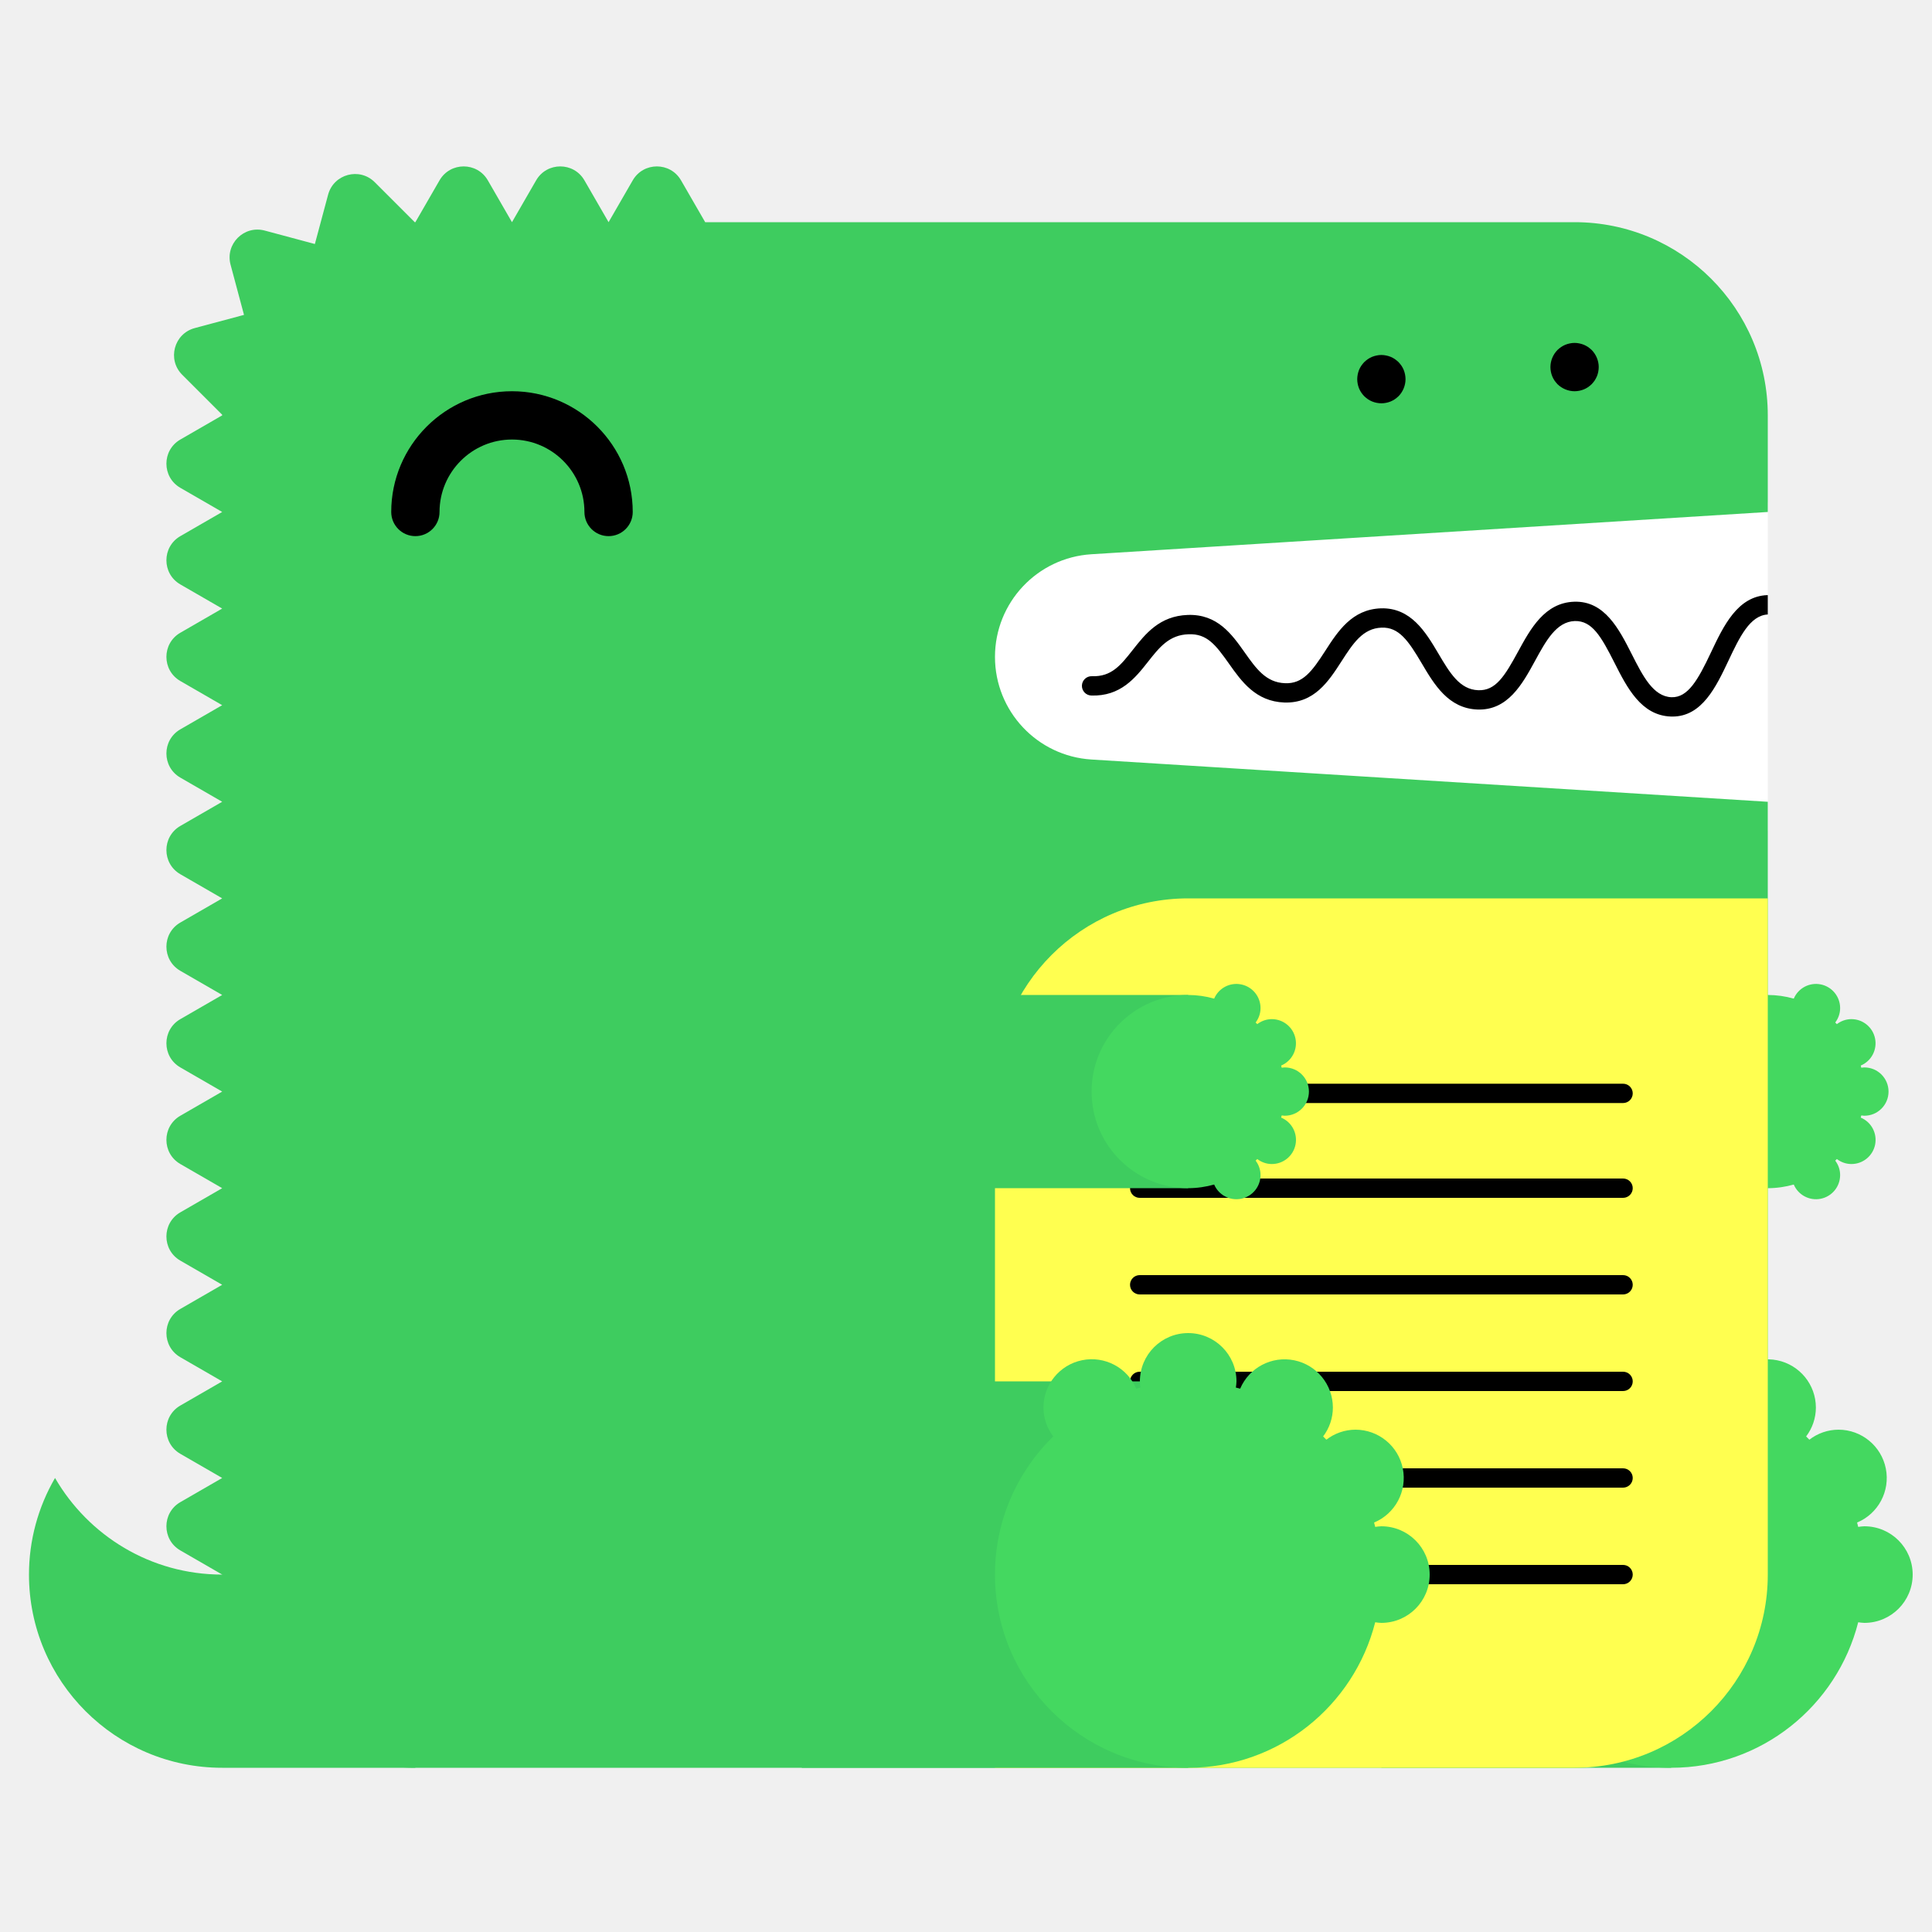
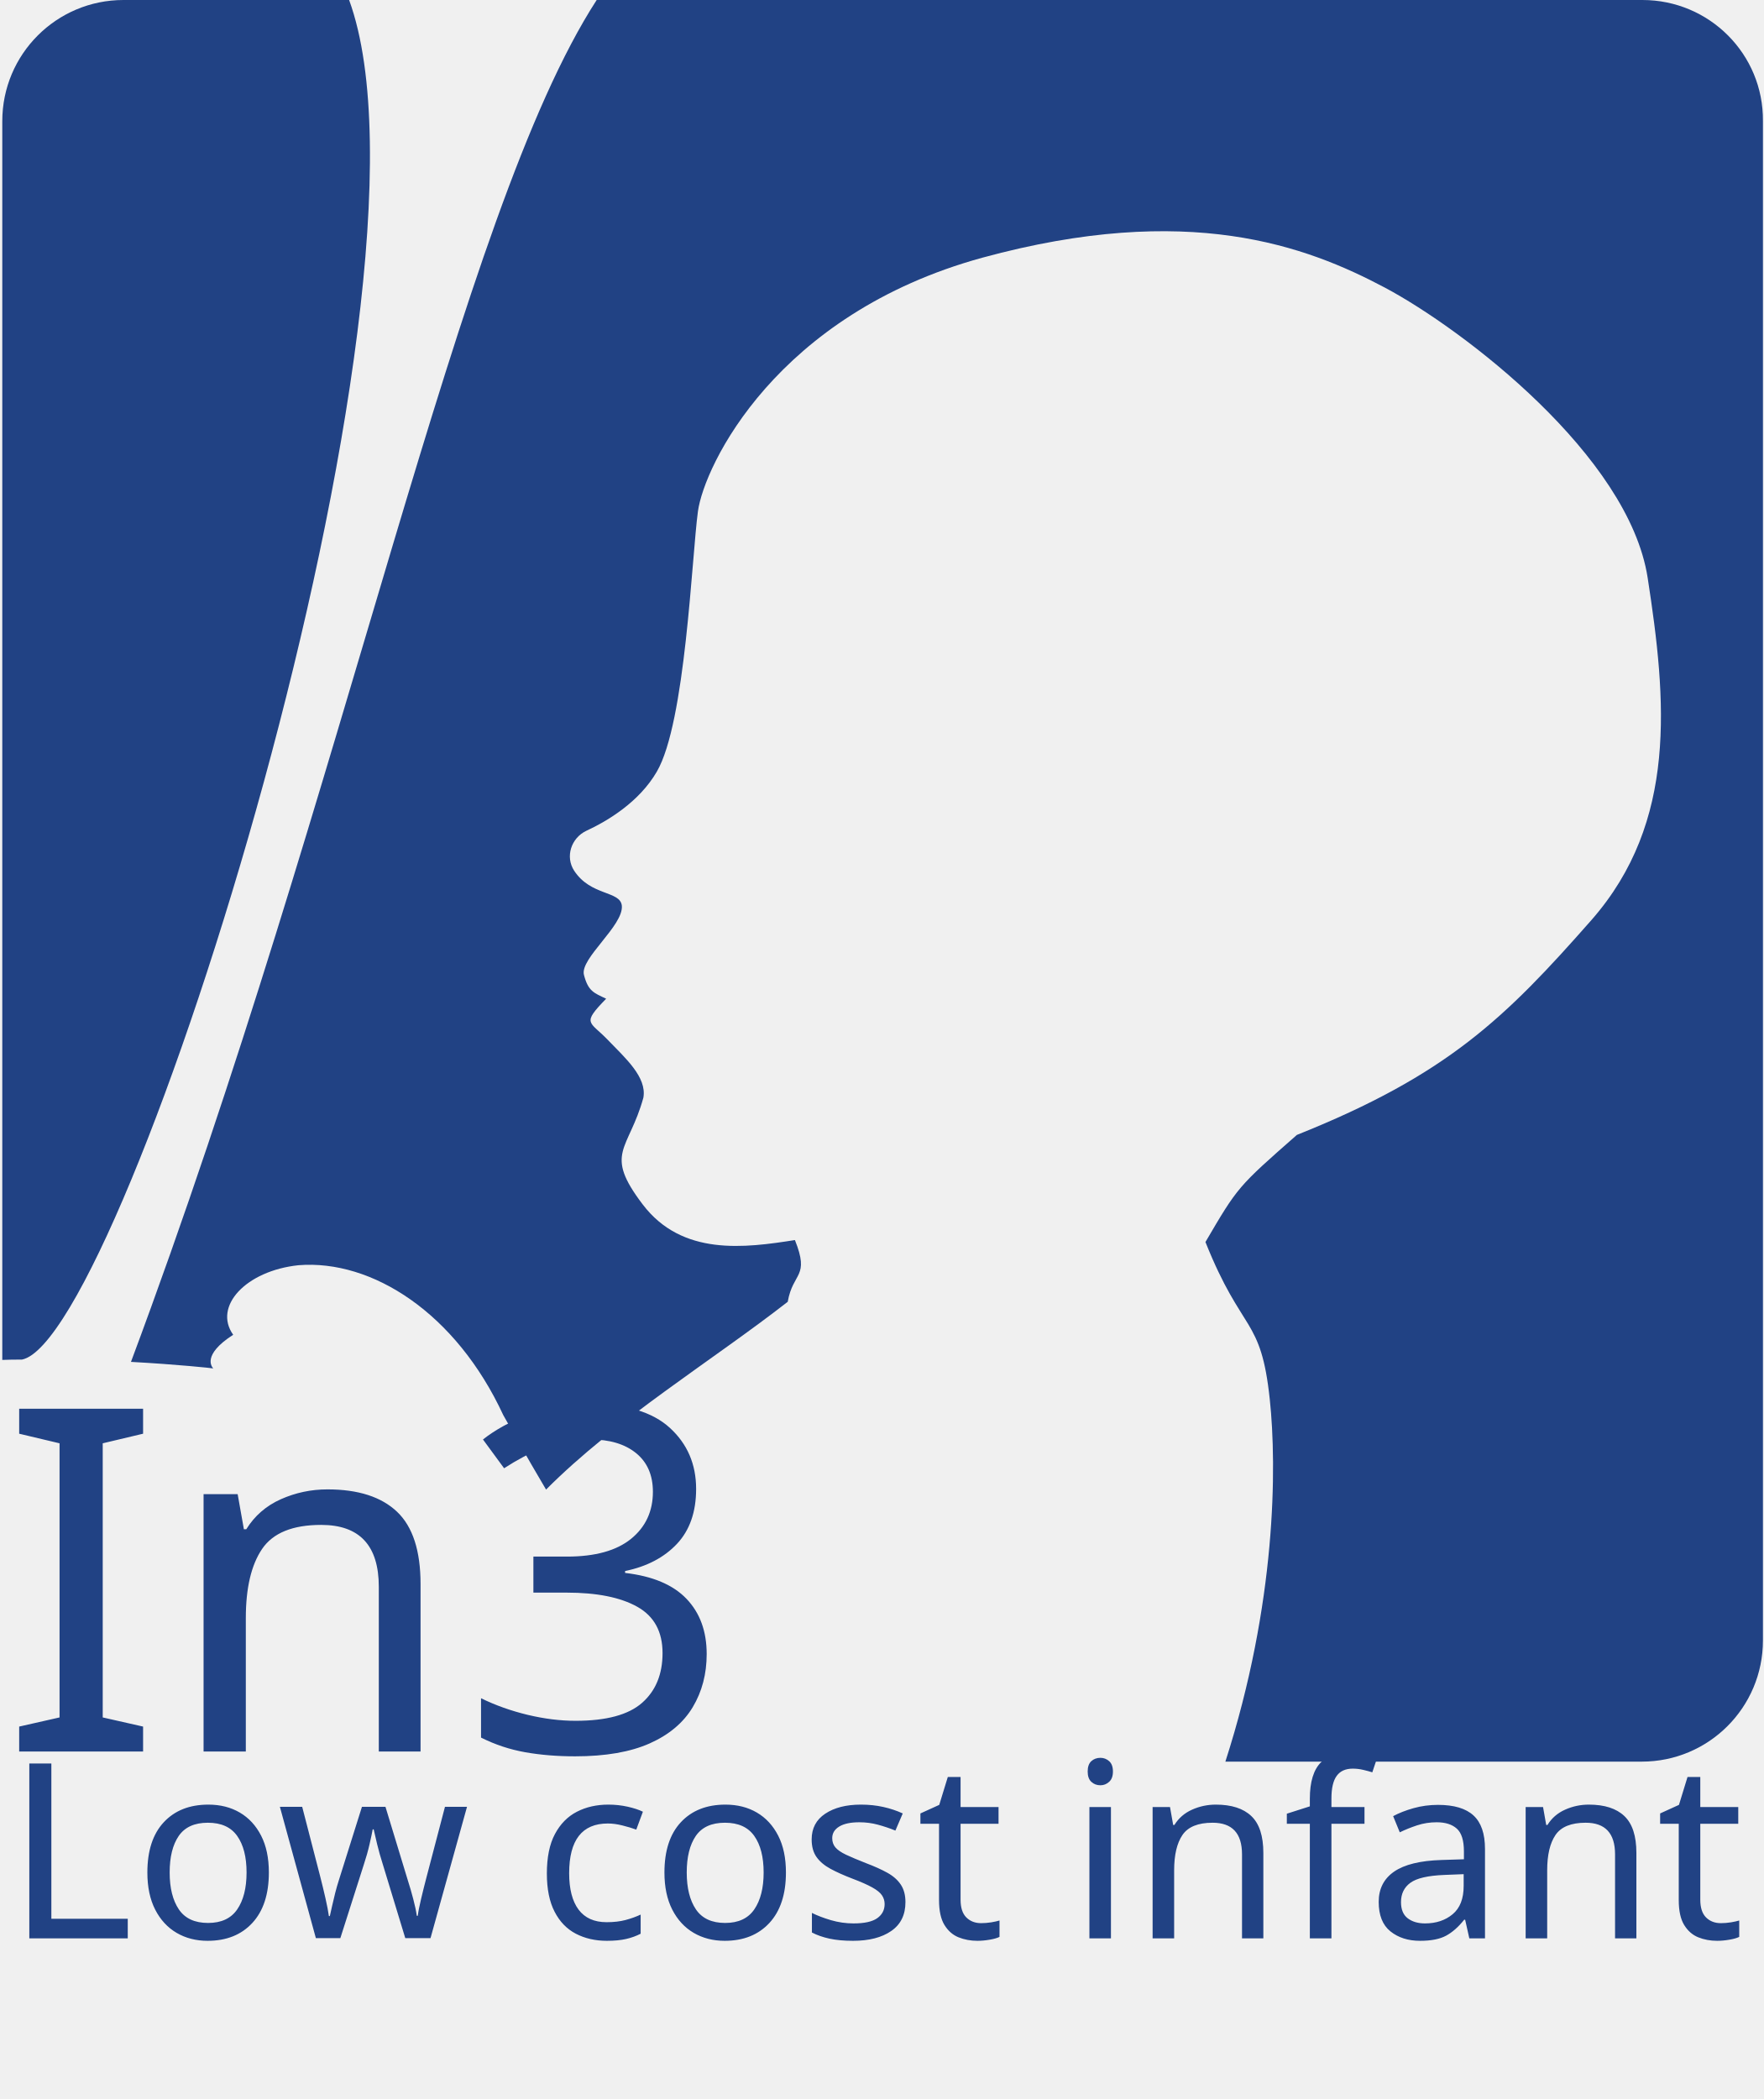
- <svg xmlns="http://www.w3.org/2000/svg" width="200" height="200" viewBox="0 0 200 200">
-   <g fill="none" fill-rule="evenodd">
-     <path fill="#FFF" d="M99 52h84v34H99z" />
-     <path d="M23 163c-7.398 0-13.843-4.027-17.303-10A19.886 19.886 0 0 0 3 163c0 11.046 8.954 20 20 20h20v-20H23z" fill="#3ECC5F" />
-     <path d="M112.98 57.376L183 53V43c0-11.046-8.954-20-20-20H73l-2.5-4.33c-1.112-1.925-3.889-1.925-5 0L63 23l-2.5-4.33c-1.111-1.925-3.889-1.925-5 0L53 23l-2.5-4.33c-1.111-1.925-3.889-1.925-5 0L43 23c-.022 0-.042.003-.065.003l-4.142-4.141c-1.57-1.571-4.252-.853-4.828 1.294l-1.369 5.104-5.192-1.392c-2.148-.575-4.111 1.389-3.535 3.536l1.39 5.193-5.102 1.367c-2.148.576-2.867 3.259-1.296 4.83l4.142 4.142c0 .021-.003.042-.003.064l-4.33 2.5c-1.925 1.111-1.925 3.889 0 5L23 53l-4.33 2.5c-1.925 1.111-1.925 3.889 0 5L23 63l-4.33 2.5c-1.925 1.111-1.925 3.889 0 5L23 73l-4.33 2.5c-1.925 1.111-1.925 3.889 0 5L23 83l-4.33 2.5c-1.925 1.111-1.925 3.889 0 5L23 93l-4.33 2.5c-1.925 1.111-1.925 3.889 0 5L23 103l-4.33 2.5c-1.925 1.111-1.925 3.889 0 5L23 113l-4.33 2.5c-1.925 1.111-1.925 3.889 0 5L23 123l-4.33 2.5c-1.925 1.111-1.925 3.889 0 5L23 133l-4.33 2.5c-1.925 1.111-1.925 3.889 0 5L23 143l-4.33 2.5c-1.925 1.111-1.925 3.889 0 5L23 153l-4.33 2.5c-1.925 1.111-1.925 3.889 0 5L23 163c0 11.046 8.954 20 20 20h120c11.046 0 20-8.954 20-20V83l-70.02-4.376A10.645 10.645 0 0 1 103 68c0-5.621 4.37-10.273 9.98-10.624" fill="#3ECC5F" />
-     <path fill="#3ECC5F" d="M143 183h30v-40h-30z" />
-     <path d="M193 158c-.219 0-.428.037-.639.064-.038-.15-.074-.301-.116-.451A5 5 0 0 0 190.32 148a4.96 4.96 0 0 0-3.016 1.036 26.531 26.531 0 0 0-.335-.336 4.955 4.955 0 0 0 1.011-2.987 5 5 0 0 0-9.599-1.959c-.148-.042-.297-.077-.445-.115.027-.211.064-.42.064-.639a5 5 0 0 0-5-5 5 5 0 0 0-5 5c0 .219.037.428.064.639-.148.038-.297.073-.445.115a4.998 4.998 0 0 0-9.599 1.959c0 1.125.384 2.151 1.011 2.987-3.717 3.632-6.031 8.693-6.031 14.3 0 11.046 8.954 20 20 20 9.339 0 17.16-6.41 19.361-15.064.211.027.42.064.639.064a5 5 0 0 0 5-5 5 5 0 0 0-5-5" fill="#44D860" />
-     <path fill="#3ECC5F" d="M153 123h30v-20h-30z" />
-     <path d="M193 115.5a2.5 2.5 0 1 0 0-5c-.109 0-.214.019-.319.032-.02-.075-.037-.15-.058-.225a2.501 2.501 0 0 0-.963-4.807c-.569 0-1.088.197-1.508.518a6.653 6.653 0 0 0-.168-.168c.314-.417.506-.931.506-1.494a2.5 2.5 0 0 0-4.8-.979A9.987 9.987 0 0 0 183 103c-5.522 0-10 4.478-10 10s4.478 10 10 10c.934 0 1.833-.138 2.69-.377a2.5 2.5 0 0 0 4.8-.979c0-.563-.192-1.077-.506-1.494.057-.055.113-.111.168-.168.42.321.939.518 1.508.518a2.5 2.5 0 0 0 .963-4.807c.021-.074.038-.15.058-.225.105.013.21.032.319.032" fill="#44D860" />
-     <path d="M63 55.5a2.5 2.5 0 0 1-2.5-2.5c0-4.136-3.364-7.5-7.5-7.5s-7.5 3.364-7.5 7.5a2.5 2.5 0 1 1-5 0c0-6.893 5.607-12.5 12.5-12.5S65.5 46.107 65.5 53a2.5 2.5 0 0 1-2.5 2.5" fill="#000" />
-     <path d="M103 183h60c11.046 0 20-8.954 20-20V93h-60c-11.046 0-20 8.954-20 20v70z" fill="#FFFF50" />
-     <path d="M168.02 124h-50.04a1 1 0 1 1 0-2h50.04a1 1 0 1 1 0 2m0 20h-50.04a1 1 0 1 1 0-2h50.04a1 1 0 1 1 0 2m0 20h-50.04a1 1 0 1 1 0-2h50.04a1 1 0 1 1 0 2m0-49.814h-50.04a1 1 0 1 1 0-2h50.04a1 1 0 1 1 0 2m0 19.814h-50.04a1 1 0 1 1 0-2h50.04a1 1 0 1 1 0 2m0 20h-50.04a1 1 0 1 1 0-2h50.04a1 1 0 1 1 0 2M183 61.611c-.012 0-.022-.006-.034-.005-3.09.105-4.552 3.196-5.842 5.923-1.346 2.85-2.387 4.703-4.093 4.647-1.889-.068-2.969-2.202-4.113-4.46-1.314-2.594-2.814-5.536-5.963-5.426-3.046.104-4.513 2.794-5.807 5.167-1.377 2.528-2.314 4.065-4.121 3.994-1.927-.07-2.951-1.805-4.136-3.813-1.321-2.236-2.848-4.75-5.936-4.664-2.994.103-4.465 2.385-5.763 4.4-1.373 2.13-2.335 3.428-4.165 3.351-1.973-.07-2.992-1.51-4.171-3.177-1.324-1.873-2.816-3.993-5.895-3.89-2.928.1-4.399 1.97-5.696 3.618-1.232 1.564-2.194 2.802-4.229 2.724a1 1 0 0 0-.072 2c3.017.101 4.545-1.8 5.872-3.487 1.177-1.496 2.193-2.787 4.193-2.855 1.926-.082 2.829 1.115 4.195 3.045 1.297 1.834 2.769 3.914 5.731 4.021 3.103.104 4.596-2.215 5.918-4.267 1.182-1.834 2.202-3.417 4.15-3.484 1.793-.067 2.769 1.35 4.145 3.681 1.297 2.197 2.766 4.686 5.787 4.796 3.125.108 4.634-2.62 5.949-5.035 1.139-2.088 2.214-4.06 4.119-4.126 1.793-.042 2.728 1.595 4.111 4.33 1.292 2.553 2.757 5.445 5.825 5.556l.169.003c3.064 0 4.518-3.075 5.805-5.794 1.139-2.41 2.217-4.68 4.067-4.773v-2z" fill="#000" />
-     <path fill="#3ECC5F" d="M83 183h40v-40H83z" />
-     <path d="M143 158c-.219 0-.428.037-.639.064-.038-.15-.074-.301-.116-.451A5 5 0 0 0 140.32 148a4.96 4.96 0 0 0-3.016 1.036 26.531 26.531 0 0 0-.335-.336 4.955 4.955 0 0 0 1.011-2.987 5 5 0 0 0-9.599-1.959c-.148-.042-.297-.077-.445-.115.027-.211.064-.42.064-.639a5 5 0 0 0-5-5 5 5 0 0 0-5 5c0 .219.037.428.064.639-.148.038-.297.073-.445.115a4.998 4.998 0 0 0-9.599 1.959c0 1.125.384 2.151 1.011 2.987-3.717 3.632-6.031 8.693-6.031 14.3 0 11.046 8.954 20 20 20 9.339 0 17.16-6.41 19.361-15.064.211.027.42.064.639.064a5 5 0 0 0 5-5 5 5 0 0 0-5-5" fill="#44D860" />
-     <path fill="#3ECC5F" d="M83 123h40v-20H83z" />
-     <path d="M133 115.5a2.5 2.5 0 1 0 0-5c-.109 0-.214.019-.319.032-.02-.075-.037-.15-.058-.225a2.501 2.501 0 0 0-.963-4.807c-.569 0-1.088.197-1.508.518a6.653 6.653 0 0 0-.168-.168c.314-.417.506-.931.506-1.494a2.5 2.5 0 0 0-4.8-.979A9.987 9.987 0 0 0 123 103c-5.522 0-10 4.478-10 10s4.478 10 10 10c.934 0 1.833-.138 2.69-.377a2.5 2.5 0 0 0 4.8-.979c0-.563-.192-1.077-.506-1.494.057-.055.113-.111.168-.168.42.321.939.518 1.508.518a2.5 2.5 0 0 0 .963-4.807c.021-.074.038-.15.058-.225.105.013.21.032.319.032" fill="#44D860" />
-     <path d="M143 41.75c-.16 0-.33-.02-.49-.05a2.52 2.52 0 0 1-.47-.14c-.15-.06-.29-.14-.431-.23-.13-.09-.259-.2-.38-.31-.109-.12-.219-.24-.309-.38s-.17-.28-.231-.43a2.619 2.619 0 0 1-.189-.96c0-.16.02-.33.05-.49.03-.16.08-.31.139-.47.061-.15.141-.29.231-.43.09-.13.2-.26.309-.38.121-.11.25-.22.38-.31.141-.09.281-.17.431-.23.149-.06.31-.11.47-.14.32-.07.65-.07.98 0 .159.03.32.08.47.14.149.06.29.14.43.23.13.09.259.2.38.31.11.12.22.25.31.38.09.14.17.28.23.43.06.16.11.31.14.47.029.16.05.33.05.49 0 .66-.271 1.31-.73 1.77-.121.11-.25.22-.38.31-.14.09-.281.17-.43.23a2.565 2.565 0 0 1-.96.19m20-1.25c-.66 0-1.3-.27-1.771-.73a3.802 3.802 0 0 1-.309-.38c-.09-.14-.17-.28-.231-.43a2.619 2.619 0 0 1-.189-.96c0-.66.27-1.3.729-1.77.121-.11.25-.22.38-.31.141-.09.281-.17.431-.23.149-.06.31-.11.47-.14.32-.07.66-.07.98 0 .159.03.32.08.47.14.149.06.29.14.43.23.13.09.259.2.38.31.459.47.73 1.11.73 1.77 0 .16-.021.33-.05.49-.03.16-.08.32-.14.47-.07.15-.14.29-.23.43-.09.13-.2.26-.31.38-.121.11-.25.22-.38.31-.14.09-.281.17-.43.23a2.565 2.565 0 0 1-.96.19" fill="#000" />
+ <svg xmlns="http://www.w3.org/2000/svg" id="Capa_2" x="0px" y="0px" viewBox="0 0 540 642.7" style="enable-background:new 0 0 540 642.7;" xml:space="preserve">
+   <style type="text/css">	.st0{fill:#214284;}	.st1{fill:none;}	.st2{font-family:'MoolBoran';}	.st3{font-size:147px;}	.st4{font-size:75px;}</style>
+   <g>
+     <path class="st0" d="M106.9,0H37.8C17.3,0,0.7,16.6,0.7,37.1v379.3c2-0.1,4-0.1,6-0.1l0,0C38.1,410.2,139.5,89.4,106.9,0z" />
+     <path class="st0" d="M502.9,0H182.7c-42.3,65.3-76.4,239.9-142.6,417c14.5,0.8,24.7,1.9,25.2,2c-0.3-0.3-3.7-4,6.1-10.3  c-6.2-8.7,3.9-19.6,20-21.3c22.5-1.8,48.2,14.6,62.7,45.9c0,0,7.4,13.2,13.1,22.8c21.4-21.5,50.9-39.5,74-57.5  c1.6-9.2,6.8-7.4,2.2-18.9c-15.3,2.4-34.5,5-46.6-10.9c-12.1-15.9-4.3-16.4,0.2-32.7c1.1-6.3-5.5-12.1-11-17.8  c-5.5-5.7-8-4.7-0.4-12.5c-3.8-1.8-5.5-2.3-6.8-7.3c-1.3-5,12.2-15.1,11.6-21.2c-0.5-4.6-9.5-2.9-14.6-10.7  c-2.8-4.3-0.9-10,3.7-12.2c6.5-3,16.2-8.8,21.6-18.1c8.8-15,10.7-65.7,12.6-79.7c1.9-14,24-60.4,87.1-77.7  c63.1-17.2,99.2-3.6,123.3,9.2c24,12.8,74.6,51.4,80.4,88.8c5.8,37.5,9.2,74.7-17.2,104.8c-26.4,30-44.1,47.4-90.2,65.8  c-18.1,15.9-18.1,15.9-28,32.8c11.3,28.3,17,22.6,19.7,48.2c2.2,20.7,2,62.5-13.6,110.9h127.5c20.5,0,37.1-16.6,37.1-37.1V37.1  C540,16.6,523.4,0,502.9,0z" />
  </g>
+   <rect y="461.2" class="st1" width="240" height="88" />
+   <text transform="matrix(1 0 0 1 0 536.3052)" class="st0 st2 st3">In3</text>
+   <rect y="555.2" class="st1" width="540" height="68" />
+   <text transform="matrix(1 0 0 1 1.6953 593.5142)" class="st0 st2 st4">Low cost infant incubator</text>
</svg>
